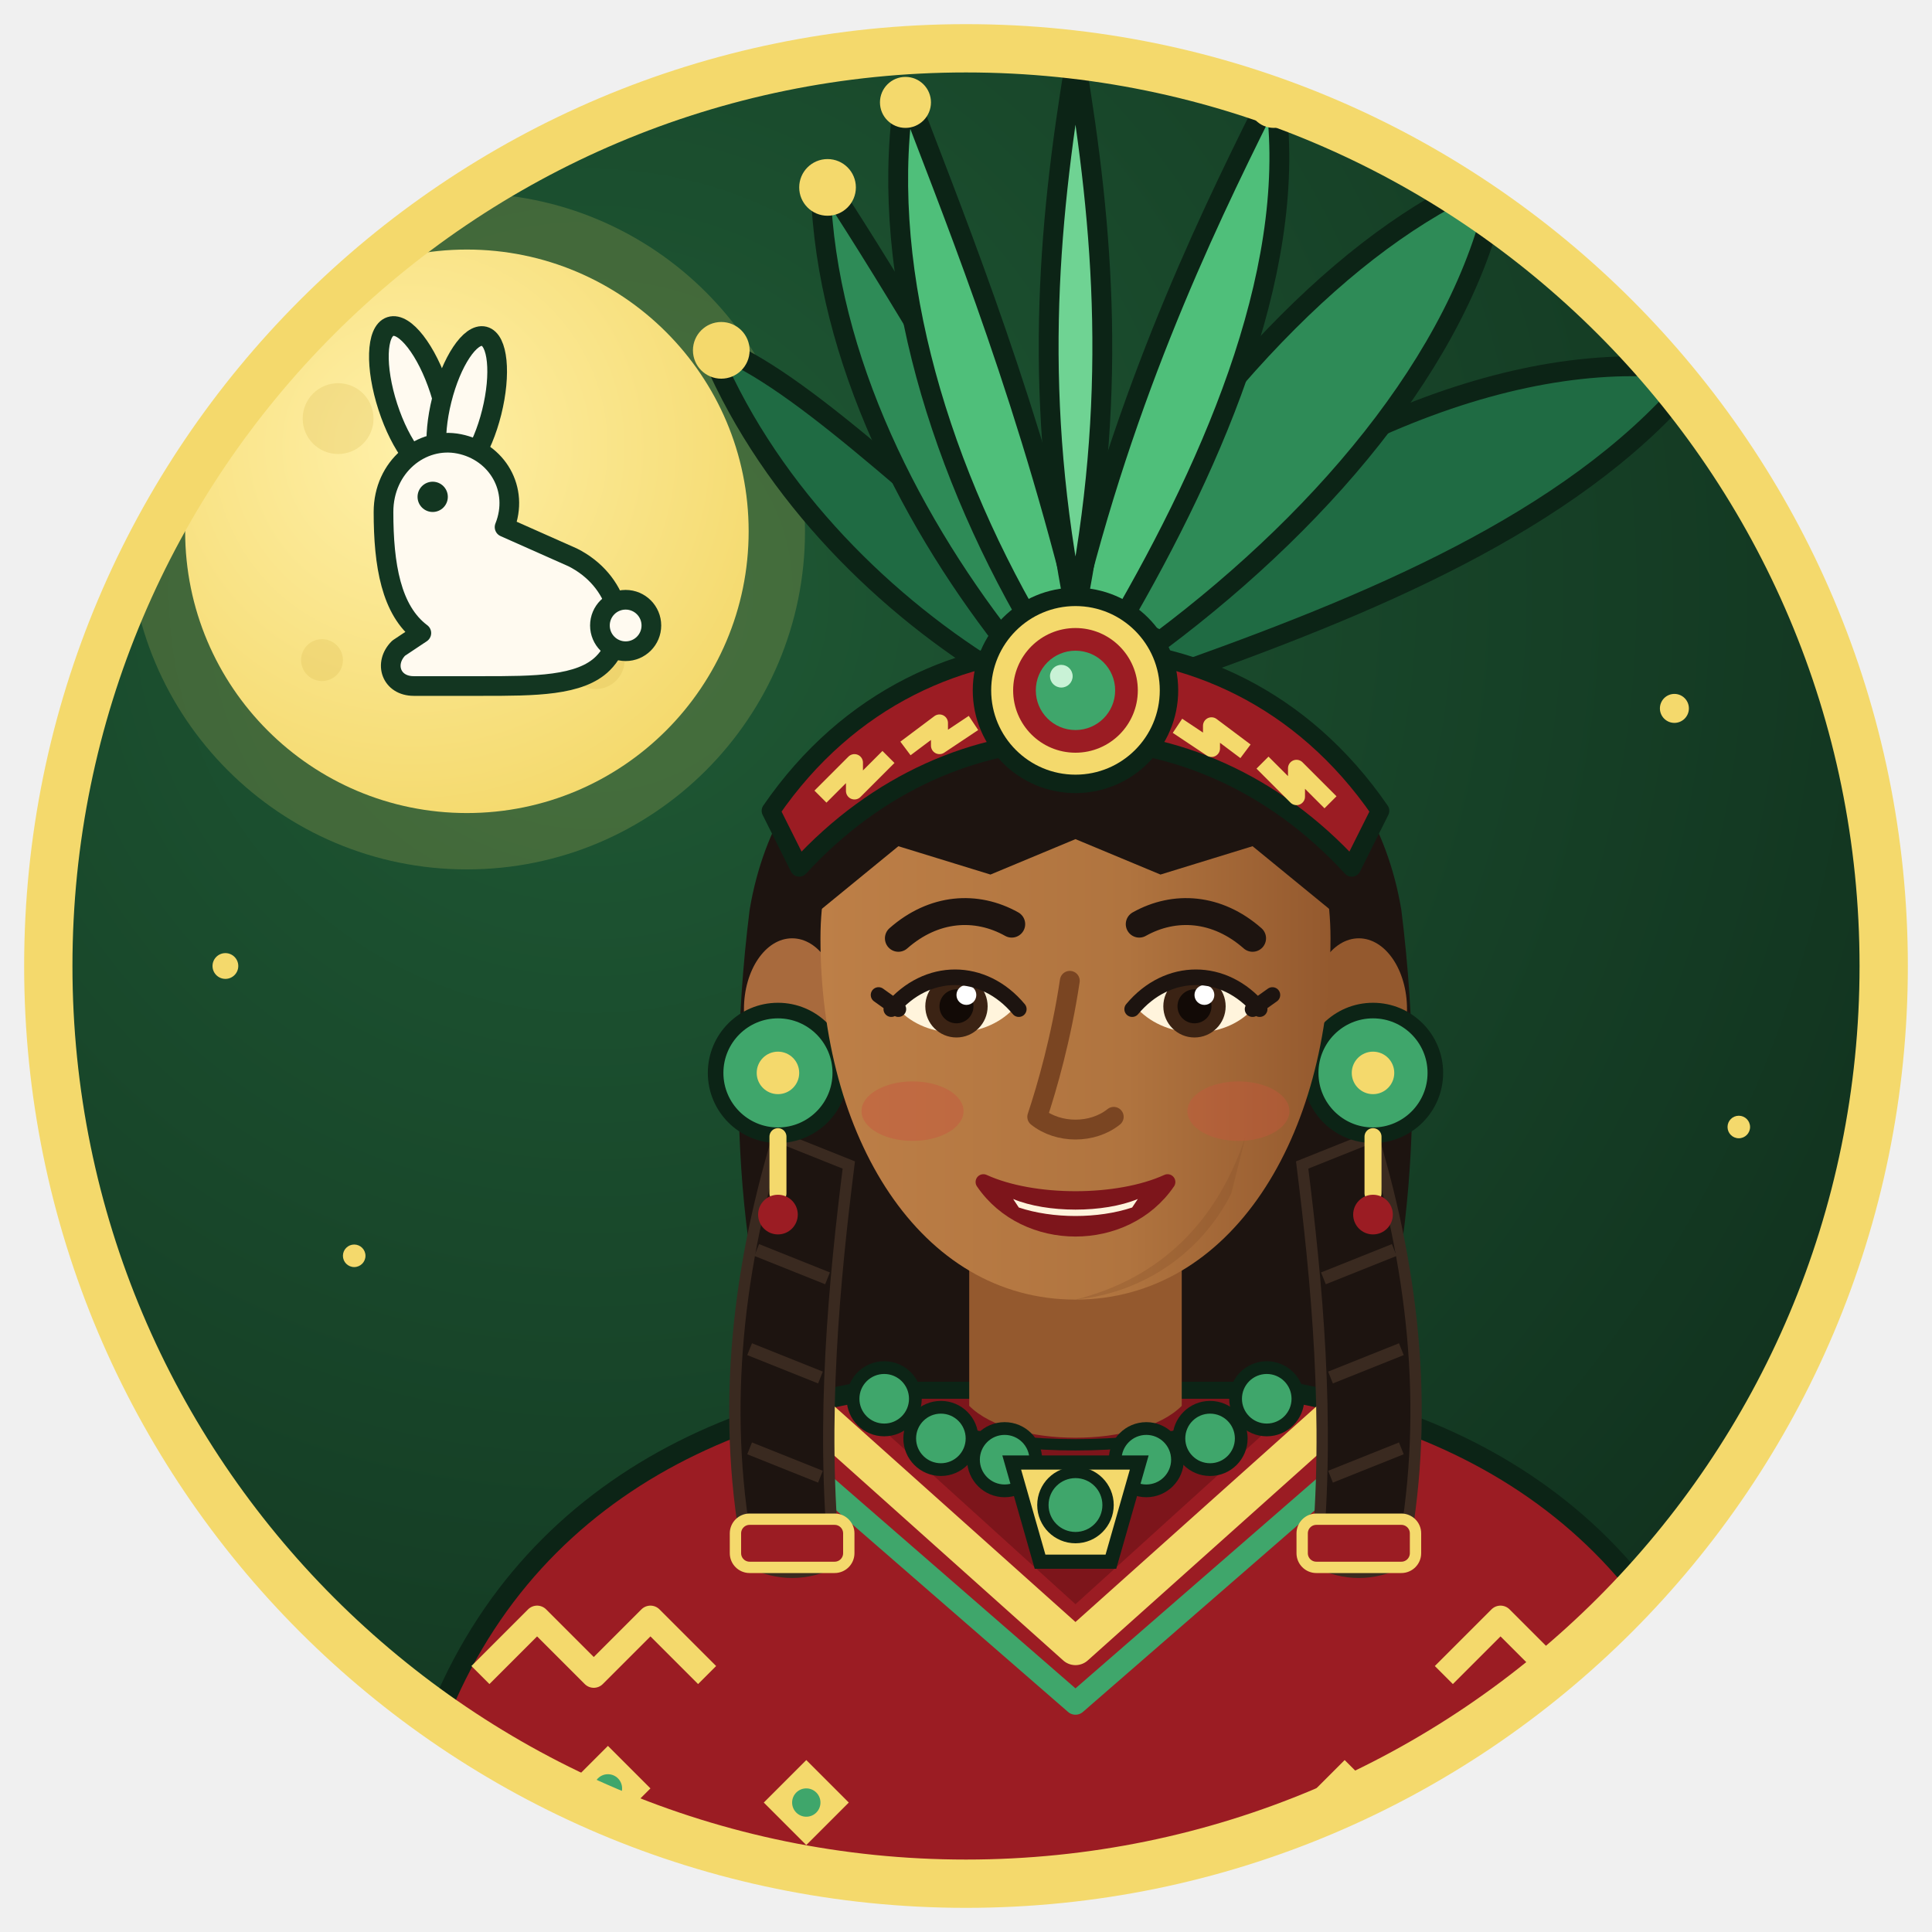
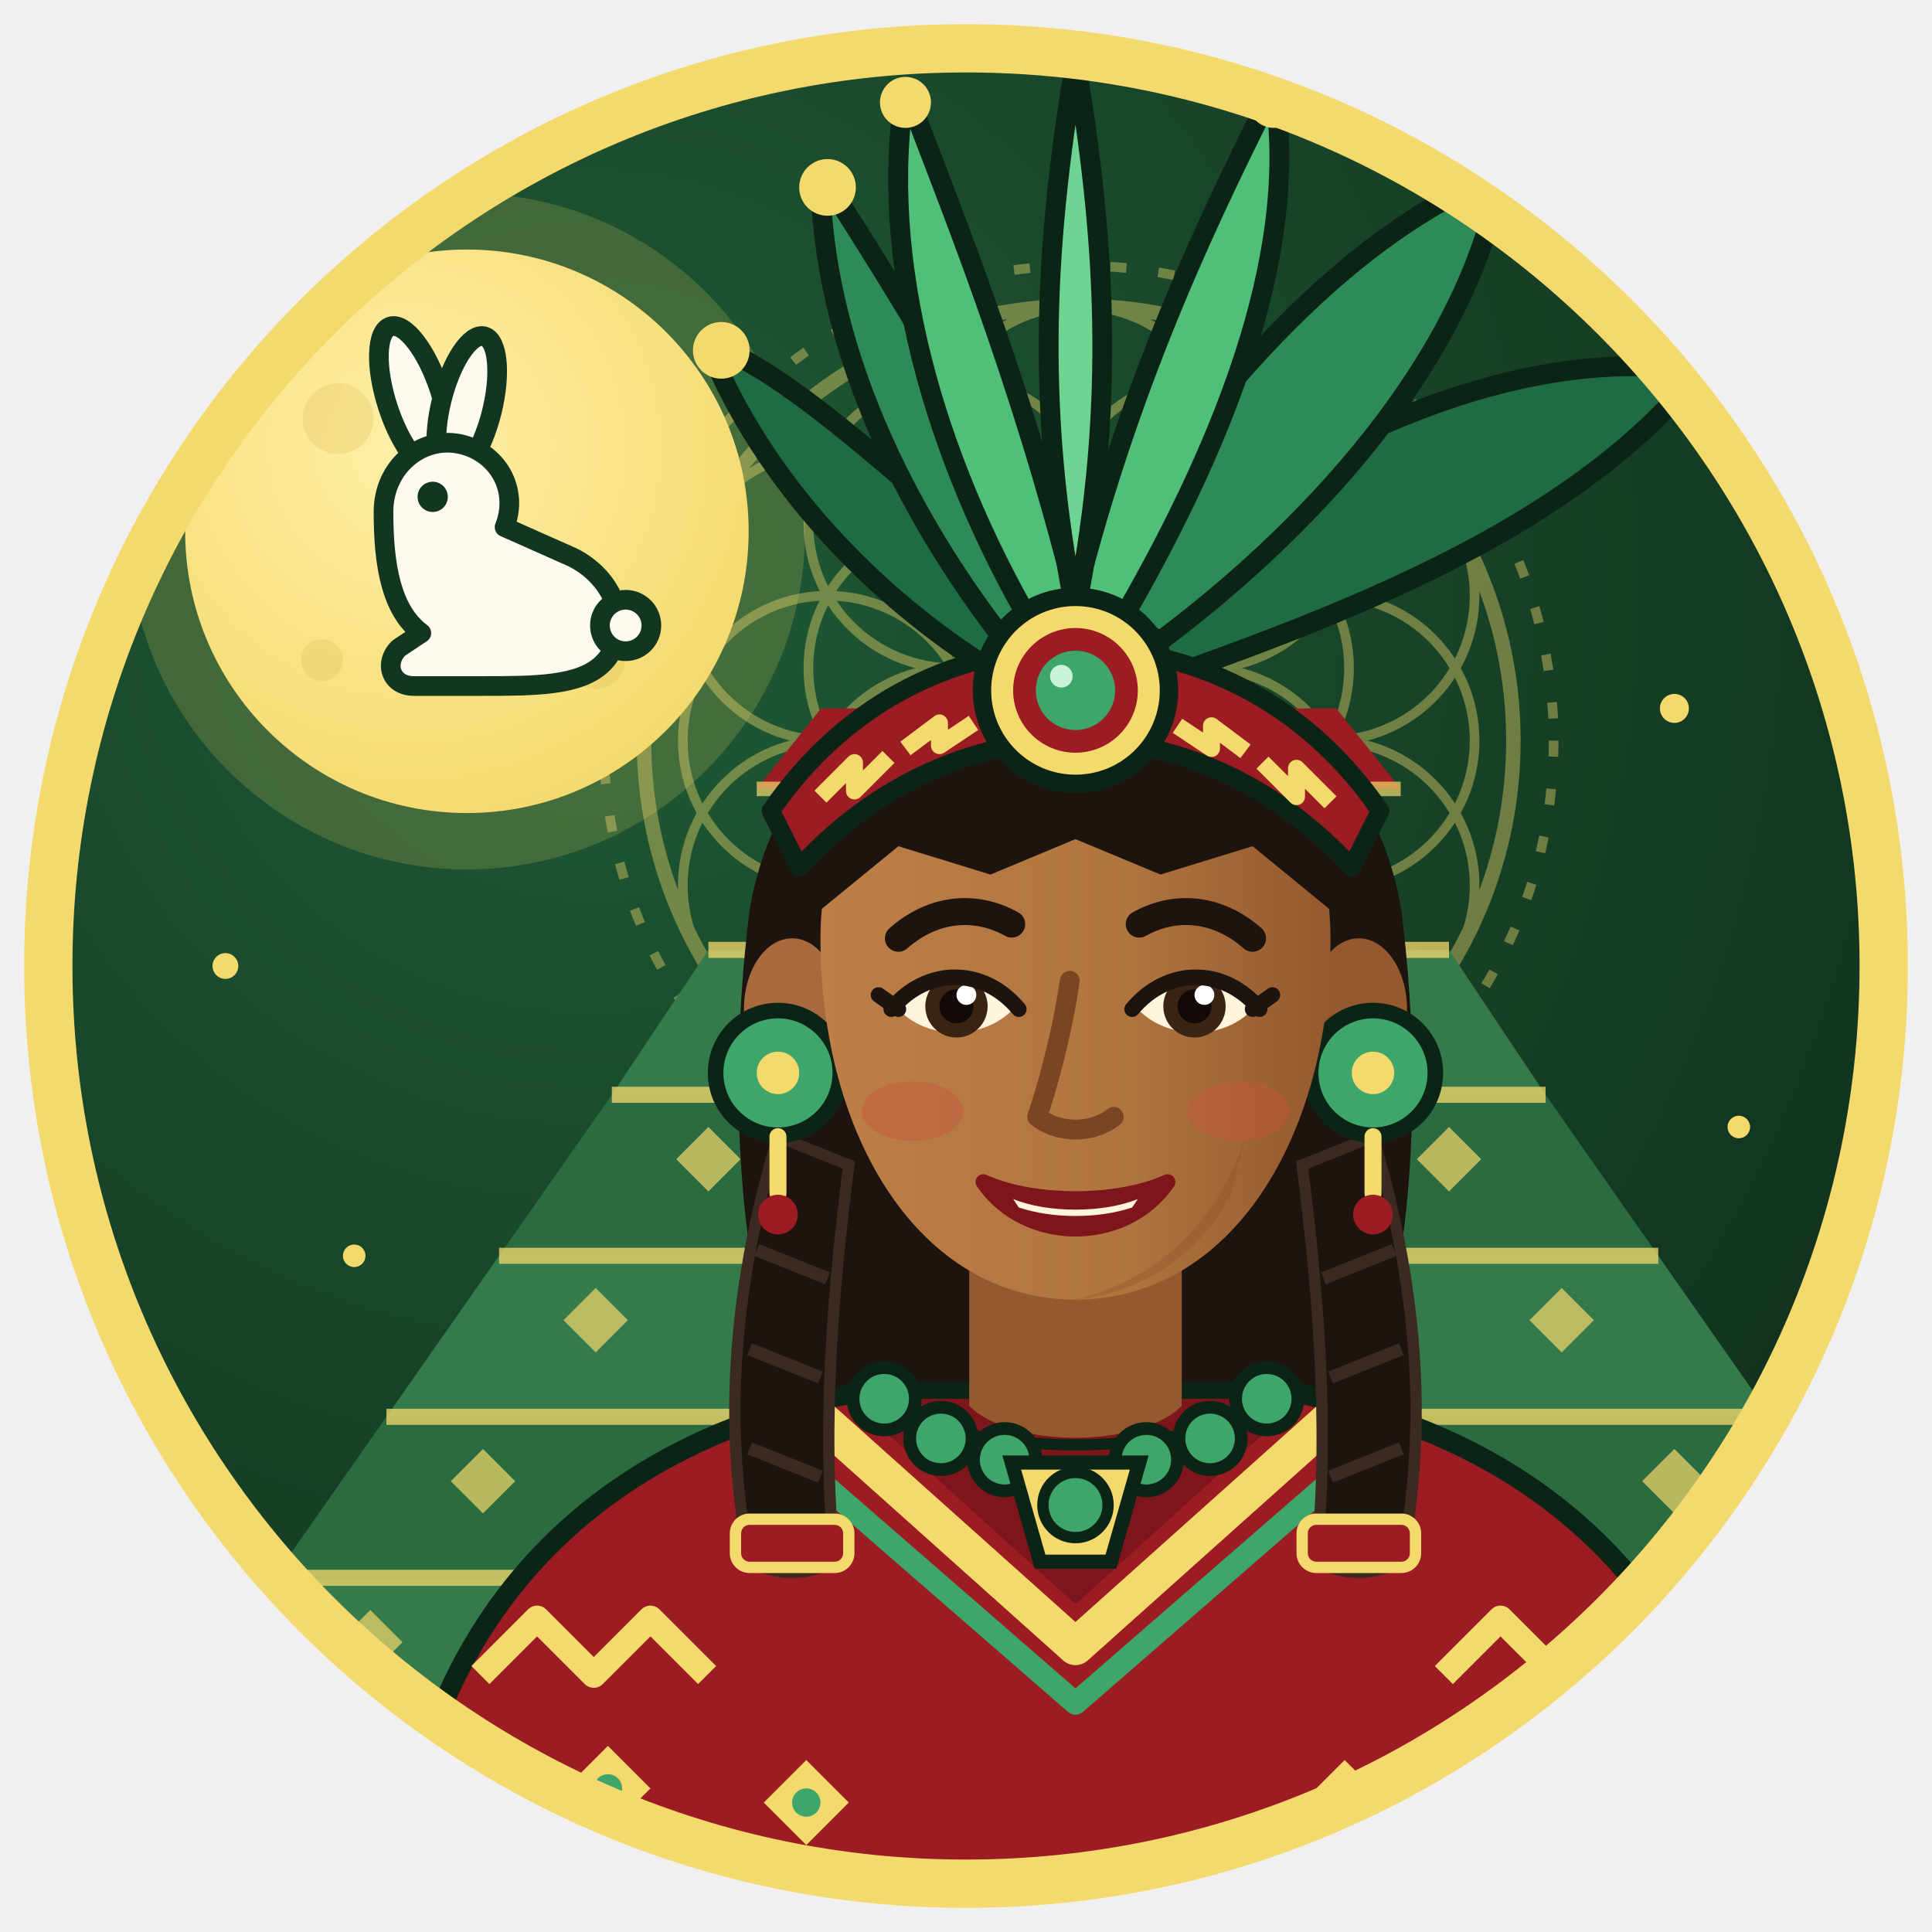
<svg xmlns="http://www.w3.org/2000/svg" viewBox="0 0 120 120" role="img" aria-label="Ixchel, asistente maya, con la luna y el conejo">
  <defs>
    <clipPath id="am-c">
      <circle cx="60" cy="60" r="58" />
    </clipPath>
    <radialGradient id="am-cielo" cx="0.3" cy="0.3" r="0.9">
      <stop offset="0" stop-color="#1f5a35" />
      <stop offset="1" stop-color="#0f2c1b" />
    </radialGradient>
    <radialGradient id="am-luna" cx="0.4" cy="0.35" r="0.7">
      <stop offset="0" stop-color="#fff0a8" />
      <stop offset="1" stop-color="#f4d96c" />
    </radialGradient>
    <linearGradient id="am-piel" x1="0" y1="0" x2="1" y2="0">
      <stop offset="0" stop-color="#bd7f47" />
      <stop offset="0.6" stop-color="#b0743f" />
      <stop offset="1" stop-color="#94592e" />
    </linearGradient>
  </defs>
  <circle cx="60" cy="60" r="58" fill="url(#am-cielo)" />
  <g clip-path="url(#am-c)">
    <g fill="#f4d96c">
      <circle cx="52" cy="14" r="0.9" />
      <circle cx="14" cy="60" r="0.8" />
      <circle cx="104" cy="44" r="0.9" />
      <circle cx="22" cy="78" r="0.7" />
      <circle cx="108" cy="70" r="0.7" />
+     </g>
+     <g fill="none" stroke="#f4d96c" stroke-width="0.6" opacity="0.4">
+       <circle cx="67.00" cy="46.00" r="9" />
+       <circle cx="67.00" cy="37.00" r="9" />
+       <circle cx="74.79" cy="41.50" r="9" />
+       <circle cx="74.79" cy="50.50" r="9" />
+       <circle cx="67.00" cy="55.00" r="9" />
+       <circle cx="59.21" cy="50.50" r="9" />
+       <circle cx="59.21" cy="41.50" r="9" />
+       <circle cx="67.00" cy="28.00" r="9" />
+       <circle cx="74.79" cy="32.50" r="9" />
+       <circle cx="82.59" cy="37.00" r="9" />
+       <circle cx="82.59" cy="46.00" r="9" />
+       <circle cx="82.59" cy="55.00" r="9" />
+       <circle cx="74.79" cy="59.50" r="9" />
+       <circle cx="67.00" cy="64.00" r="9" />
+       <circle cx="59.21" cy="59.50" r="9" />
+       <circle cx="51.41" cy="55.00" r="9" />
+       <circle cx="51.41" cy="46.00" r="9" />
+       <circle cx="51.41" cy="37.00" r="9" />
+       <circle cx="59.21" cy="32.50" r="9" />
+       <circle cx="67" cy="46" r="27" stroke-width="0.9" />
+       <circle cx="67" cy="46" r="29.5" stroke-dasharray="1 2" />
+     </g>
+     <g>
+       <path d="M2 118 L132 118 L124 108 L10 108 Z" fill="#2b6b40" />
+       <path d="M10 108 L124 108 L117 98 L17 98 Z" fill="#357a4b" />
+       <path d="M17 98 L117 98 L110 88 L24 88 Z" fill="#2b6b40" />
+       <path d="M24 88 L110 88 L103 78 L31 78 Z" fill="#357a4b" />
+       <path d="M31 78 L103 78 L96 68 L38 68 Z" fill="#2b6b40" />
+       <path d="M38 68 L96 68 L90 59 L44 59 Z" fill="#357a4b" />
+       <g fill="none" stroke="#f4d96c" stroke-width="1" opacity="0.75">
+         <path d="M10 108 H124 M17 98 H117 M24 88 H110 M31 78 H103 M38 68 H96 M44 59 H90" />
+       </g>
+       <g fill="#f4d96c" opacity="0.7">
+         <path d="M14 112 l2 -2 2 2 -2 2z" />
+         <path d="M116 112 l2 -2 2 2 -2 2z" />
+         <path d="M21 102 l2 -2 2 2 -2 2z" />
+         <path d="M109 102 l2 -2 2 2 -2 2z" />
+         <path d="M28 92 l2 -2 2 2 -2 2z" />
+         <path d="M102 92 l2 -2 2 2 -2 2z" />
+         <path d="M35 82 l2 -2 2 2 -2 2z" />
+         <path d="M95 82 l2 -2 2 2 -2 2z" />
+         <path d="M42 72 l2 -2 2 2 -2 2z" />
+         <path d="M88 72 l2 -2 2 2 -2 2z" />
+       </g>
+       <path d="M50 59 V49 H84 V59 Z" fill="#2b6b40" />
+       <path d="M47 49 H87 L83 44 H51 Z" fill="#9b1c23" />
+       <path d="M47 49 H87" stroke="#f4d96c" stroke-width="0.9" opacity="0.7" />
    </g>
    <circle cx="29" cy="33" r="21" fill="#f4d96c" opacity="0.18" />
    <circle cx="29" cy="33" r="17.5" fill="url(#am-luna)" />
    <g opacity="0.25" fill="#d9b94a">
      <circle cx="21" cy="26" r="2.2" />
      <circle cx="37" cy="41" r="1.8" />
      <circle cx="20" cy="41" r="1.3" />
    </g>
    <g transform="translate(-2.5 13) scale(0.47)">
      <g fill="#fffaf0" stroke="#133621" stroke-width="2.6" stroke-linejoin="round">
        <ellipse cx="60" cy="25" rx="3.6" ry="10" transform="rotate(-18 60 25)" />
        <ellipse cx="67" cy="26" rx="3.4" ry="9.5" transform="rotate(14 67 26)" />
        <path d="M56 40c0-6 5-10 10-9 5 1 8 6 6 11l9 4c6 3 8 10 4 14-3 3-9 3-16 3h-9c-3 0-4-3-2-5l3-2c-4-3-5-9-5-16z" />
        <circle cx="88" cy="55" r="3.4" />
      </g>
      <circle cx="62.5" cy="38" r="2" fill="#133621" />
    </g>
    <g transform="translate(14 9) scale(0.88)">
      <g stroke="#0c2416" stroke-width="1.4" stroke-linejoin="round">
        <path d="M60 34 C76 20 92 14 104 16 C96 26 82 32 68 37 Z" fill="#1f6b43" />
        <path d="M60 34 C48 24 40 16 34 14 C38 24 46 32 54 37 Z" fill="#1f6b43" />
        <path d="M60 32 C70 16 80 6 90 2 C88 14 78 26 66 35 Z" fill="#2e8b57" />
        <path d="M60 32 C52 18 46 8 42 2 C42 14 48 26 55 35 Z" fill="#2e8b57" />
        <path d="M60 32 C64 16 70 4 74 -4 C76 8 70 22 63 34 Z" fill="#4fbf7a" />
        <path d="M60 32 C56 16 51 4 48 -4 C46 8 50 22 57 34 Z" fill="#4fbf7a" />
        <path d="M60 33 C57 18 58 6 60 -6 C62 6 63 18 60 33 Z" fill="#6fd393" />
      </g>
      <g fill="#f4d96c">
        <circle cx="103" cy="16" r="2.2" />
        <circle cx="89.5" cy="3" r="2" />
        <circle cx="74" cy="-3" r="1.8" />
        <circle cx="48" cy="-3" r="1.8" />
        <circle cx="42.5" cy="3" r="2" />
        <circle cx="35" cy="14.5" r="2" />
      </g>
      <path d="M37 54 C35 70 37 84 41 92 L79 92 C83 84 85 70 83 54 C81 42 71 36 60 36 C49 36 39 42 37 54 Z" fill="#1d1410" />
      <path d="M12 124 C14 102 28 91 45 88 L75 88 C92 91 106 102 108 124 Z" fill="#9b1c23" stroke="#0c2416" stroke-width="1.4" />
      <path d="M44 88.5 L60 103 L76 88.5" fill="#7d151b" />
      <path d="M41 89 L60 106 L79 89" fill="none" stroke="#f4d96c" stroke-width="2.6" stroke-linejoin="round" />
      <path d="M37 90 L60 110 L83 90" fill="none" stroke="#3fa66b" stroke-width="1.6" stroke-linejoin="round" />
      <g fill="none" stroke="#f4d96c" stroke-width="1.8" stroke-linejoin="round">
        <path d="M18 108 l4 -4 4 4 4 -4 4 4" />
        <path d="M86 108 l4 -4 4 4 4 -4 4 4" />
      </g>
      <g fill="#f4d96c">
        <path d="M24 116 l3 -3 3 3 -3 3z" />
        <path d="M38 117 l3 -3 3 3 -3 3z" />
        <path d="M76 117 l3 -3 3 3 -3 3z" />
        <path d="M90 116 l3 -3 3 3 -3 3z" />
      </g>
      <g fill="#3fa66b">
        <circle cx="27" cy="116" r="1" />
        <circle cx="41" cy="117" r="1" />
        <circle cx="79" cy="117" r="1" />
        <circle cx="93" cy="116" r="1" />
      </g>
      <g fill="#1d1410" stroke="#3a2a20" stroke-width="0.8">
        <path d="M39 70 C36 80 35 90 37 100 C39 101 41 101 43 100 C42 90 43 80 44 72 Z" />
        <path d="M81 70 C84 80 85 90 83 100 C81 101 79 101 77 100 C78 90 77 80 76 72 Z" />
      </g>
      <g fill="none" stroke="#3a2a20" stroke-width="0.9">
        <path d="M37.5 78 l5 2 M37 85 l5 2 M37 92 l5 2" />
        <path d="M82.5 78 l-5 2 M83 85 l-5 2 M83 92 l-5 2" />
      </g>
      <g fill="#9b1c23" stroke="#f4d96c" stroke-width="0.8">
        <rect x="36" y="97" width="8" height="3.4" rx="1" />
        <rect x="76" y="97" width="8" height="3.4" rx="1" />
      </g>
      <path d="M52.5 76 L52.5 89 C55.5 92 64.5 92 67.5 89 L67.5 76 Z" fill="#94592e" />
      <path d="M46 88 C50 93 70 93 74 88" fill="none" stroke="#0c2416" stroke-width="0.8" />
      <g fill="#3fa66b" stroke="#0c2416" stroke-width="0.9">
        <circle cx="46.5" cy="88.5" r="2.2" />
        <circle cx="50.5" cy="91.3" r="2.2" />
        <circle cx="55" cy="92.8" r="2.2" />
        <circle cx="65" cy="92.8" r="2.2" />
        <circle cx="69.5" cy="91.3" r="2.2" />
        <circle cx="73.5" cy="88.5" r="2.2" />
      </g>
      <path d="M55.5 93 L64.5 93 L62.5 100 L57.5 100 Z" fill="#f4d96c" stroke="#0c2416" stroke-width="1" />
      <circle cx="60" cy="96" r="2.3" fill="#3fa66b" stroke="#0c2416" stroke-width="0.8" />
      <ellipse cx="40" cy="61" rx="3.4" ry="5" fill="#a86a3d" />
      <ellipse cx="80" cy="61" rx="3.4" ry="5" fill="#94592e" />
      <circle cx="39" cy="65.5" r="4.4" fill="#3fa66b" stroke="#0c2416" stroke-width="1.1" />
      <circle cx="39" cy="65.5" r="1.5" fill="#f4d96c" />
      <circle cx="81" cy="65.5" r="4.4" fill="#3fa66b" stroke="#0c2416" stroke-width="1.1" />
      <circle cx="81" cy="65.5" r="1.5" fill="#f4d96c" />
      <path d="M39 70 l0 4 M81 70 l0 4" stroke="#f4d96c" stroke-width="1.2" stroke-linecap="round" />
      <circle cx="39" cy="75.5" r="1.4" fill="#9b1c23" />
      <circle cx="81" cy="75.5" r="1.4" fill="#9b1c23" />
      <path d="M42 56 C42 45 50 39 60 39 C70 39 78 45 78 56 C78 70 71 81.5 60 81.5 C49 81.5 42 70 42 56 Z" fill="url(#am-piel)" />
      <path d="M71 74 C69 78 65 81 60 81.5 C66 80 70 76 72 70 Z" fill="#8a522a" opacity="0.35" />
      <path d="M42 54 C42 45 50 38 60 38 C70 38 78 45 78 54 L72.5 49.5 L66 51.5 L60 49 L54 51.5 L47.5 49.5 Z" fill="#1d1410" />
      <path d="M38.5 47 C44 39 52 35.5 60 35.5 C68 35.5 76 39 81.5 47 L79.5 51 C74 45 67 42 60 42 C53 42 46 45 40.5 51 Z" fill="#9b1c23" stroke="#0c2416" stroke-width="1.3" stroke-linejoin="round" />
      <path d="M42 46 l2.4 -2.4 0 2 2.4 -2.4 M48 42.6 l2.4 -1.8 0 1.6 2.4 -1.6 M67.2 41 l2.4 1.6 0 -1.6 2.4 1.8 M73.2 43.6 l2.4 2.4 0 -2 2.4 2.4" fill="none" stroke="#f4d96c" stroke-width="1.2" stroke-linejoin="round" />
      <circle cx="60" cy="38.5" r="6.6" fill="#f4d96c" stroke="#0c2416" stroke-width="1.3" />
      <circle cx="60" cy="38.5" r="4.4" fill="#9b1c23" />
      <circle cx="60" cy="38.5" r="2.8" fill="#3fa66b" />
      <circle cx="59" cy="37.5" r="0.8" fill="#c9f2d6" />
      <path d="M47.5 56 C50 53.8 53 53.6 55.5 55" fill="none" stroke="#1d1410" stroke-width="1.9" stroke-linecap="round" />
      <path d="M64.5 55 C67 53.6 70 53.8 72.5 56" fill="none" stroke="#1d1410" stroke-width="1.9" stroke-linecap="round" />
      <path d="M47.5 61 C49.5 58.5 53.5 58.5 55.6 61 C53.5 63.2 49.5 63.2 47.5 61 Z" fill="#fff4dc" />
      <path d="M64.4 61 C66.5 58.5 70.5 58.5 72.5 61 C70.5 63.2 66.5 63.2 64.4 61 Z" fill="#fff4dc" />
      <circle cx="51.6" cy="60.8" r="2.2" fill="#3b2314" />
      <circle cx="68.4" cy="60.8" r="2.2" fill="#3b2314" />
      <circle cx="51.6" cy="60.8" r="1.2" fill="#120a06" />
      <circle cx="68.4" cy="60.8" r="1.2" fill="#120a06" />
      <circle cx="52.3" cy="60" r="0.7" fill="#fff" />
      <circle cx="69.1" cy="60" r="0.7" fill="#fff" />
      <path d="M47 61 C49.5 58 53.5 58 56 61 M47.5 61 l-1.4 -1 M64 61 C66.5 58 70.5 58 73 61 M72.5 61 l1.4 -1" fill="none" stroke="#1d1410" stroke-width="1.1" stroke-linecap="round" />
      <path d="M59.6 59 C59 63 58 66.5 57.3 68.6 C58.8 69.8 61.2 69.8 62.7 68.6" fill="none" stroke="#7a4522" stroke-width="1.4" stroke-linecap="round" stroke-linejoin="round" />
      <ellipse cx="48.5" cy="68.2" rx="3.6" ry="2.1" fill="#c8553d" opacity="0.45" />
      <ellipse cx="71.5" cy="68.2" rx="3.6" ry="2.1" fill="#c8553d" opacity="0.4" />
      <path d="M53.5 73.2 C56.5 77.6 63.5 77.6 66.5 73.2 C63 74.8 57 74.8 53.5 73.2 Z" fill="#7d151b" stroke="#7d151b" stroke-width="1.1" stroke-linejoin="round" />
      <path d="M55.6 74.4 C58 75.4 62 75.4 64.4 74.4 L64 75 C61.6 75.8 58.4 75.8 56 75 Z" fill="#fff4dc" />
    </g>
  </g>
  <circle cx="60" cy="60" r="57" fill="none" stroke="#f4d96c" stroke-width="3" />
</svg>
